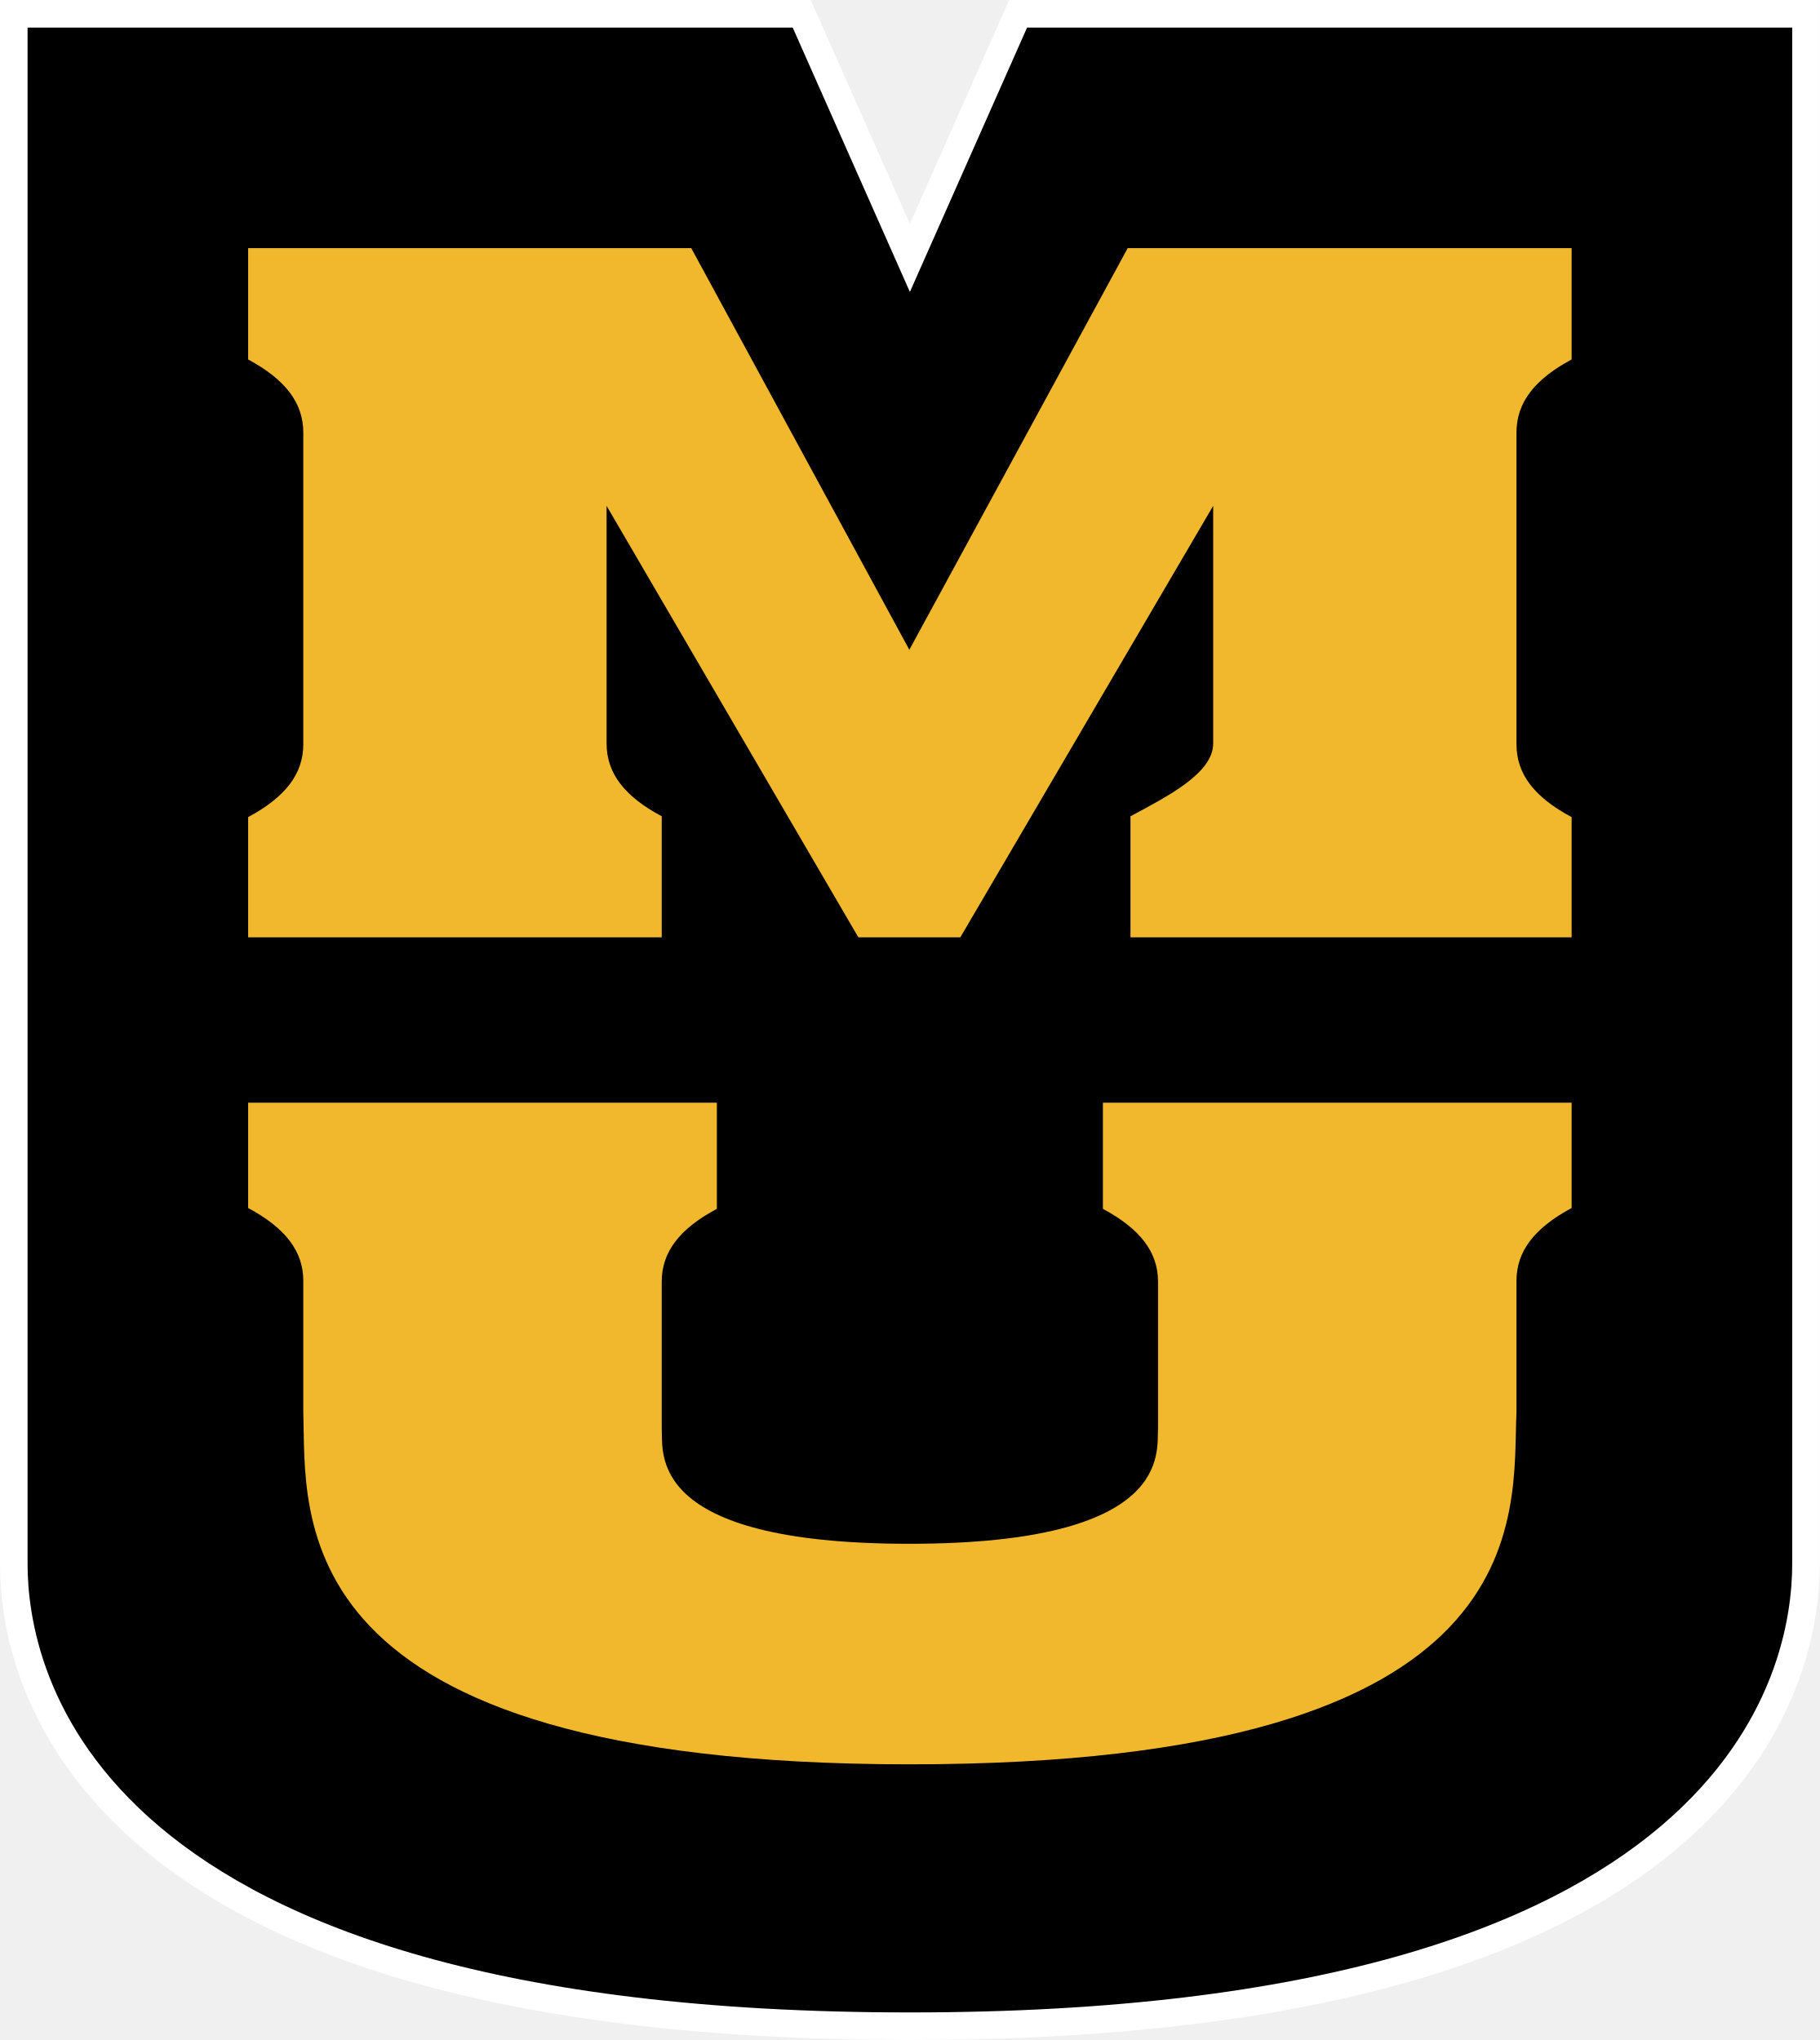
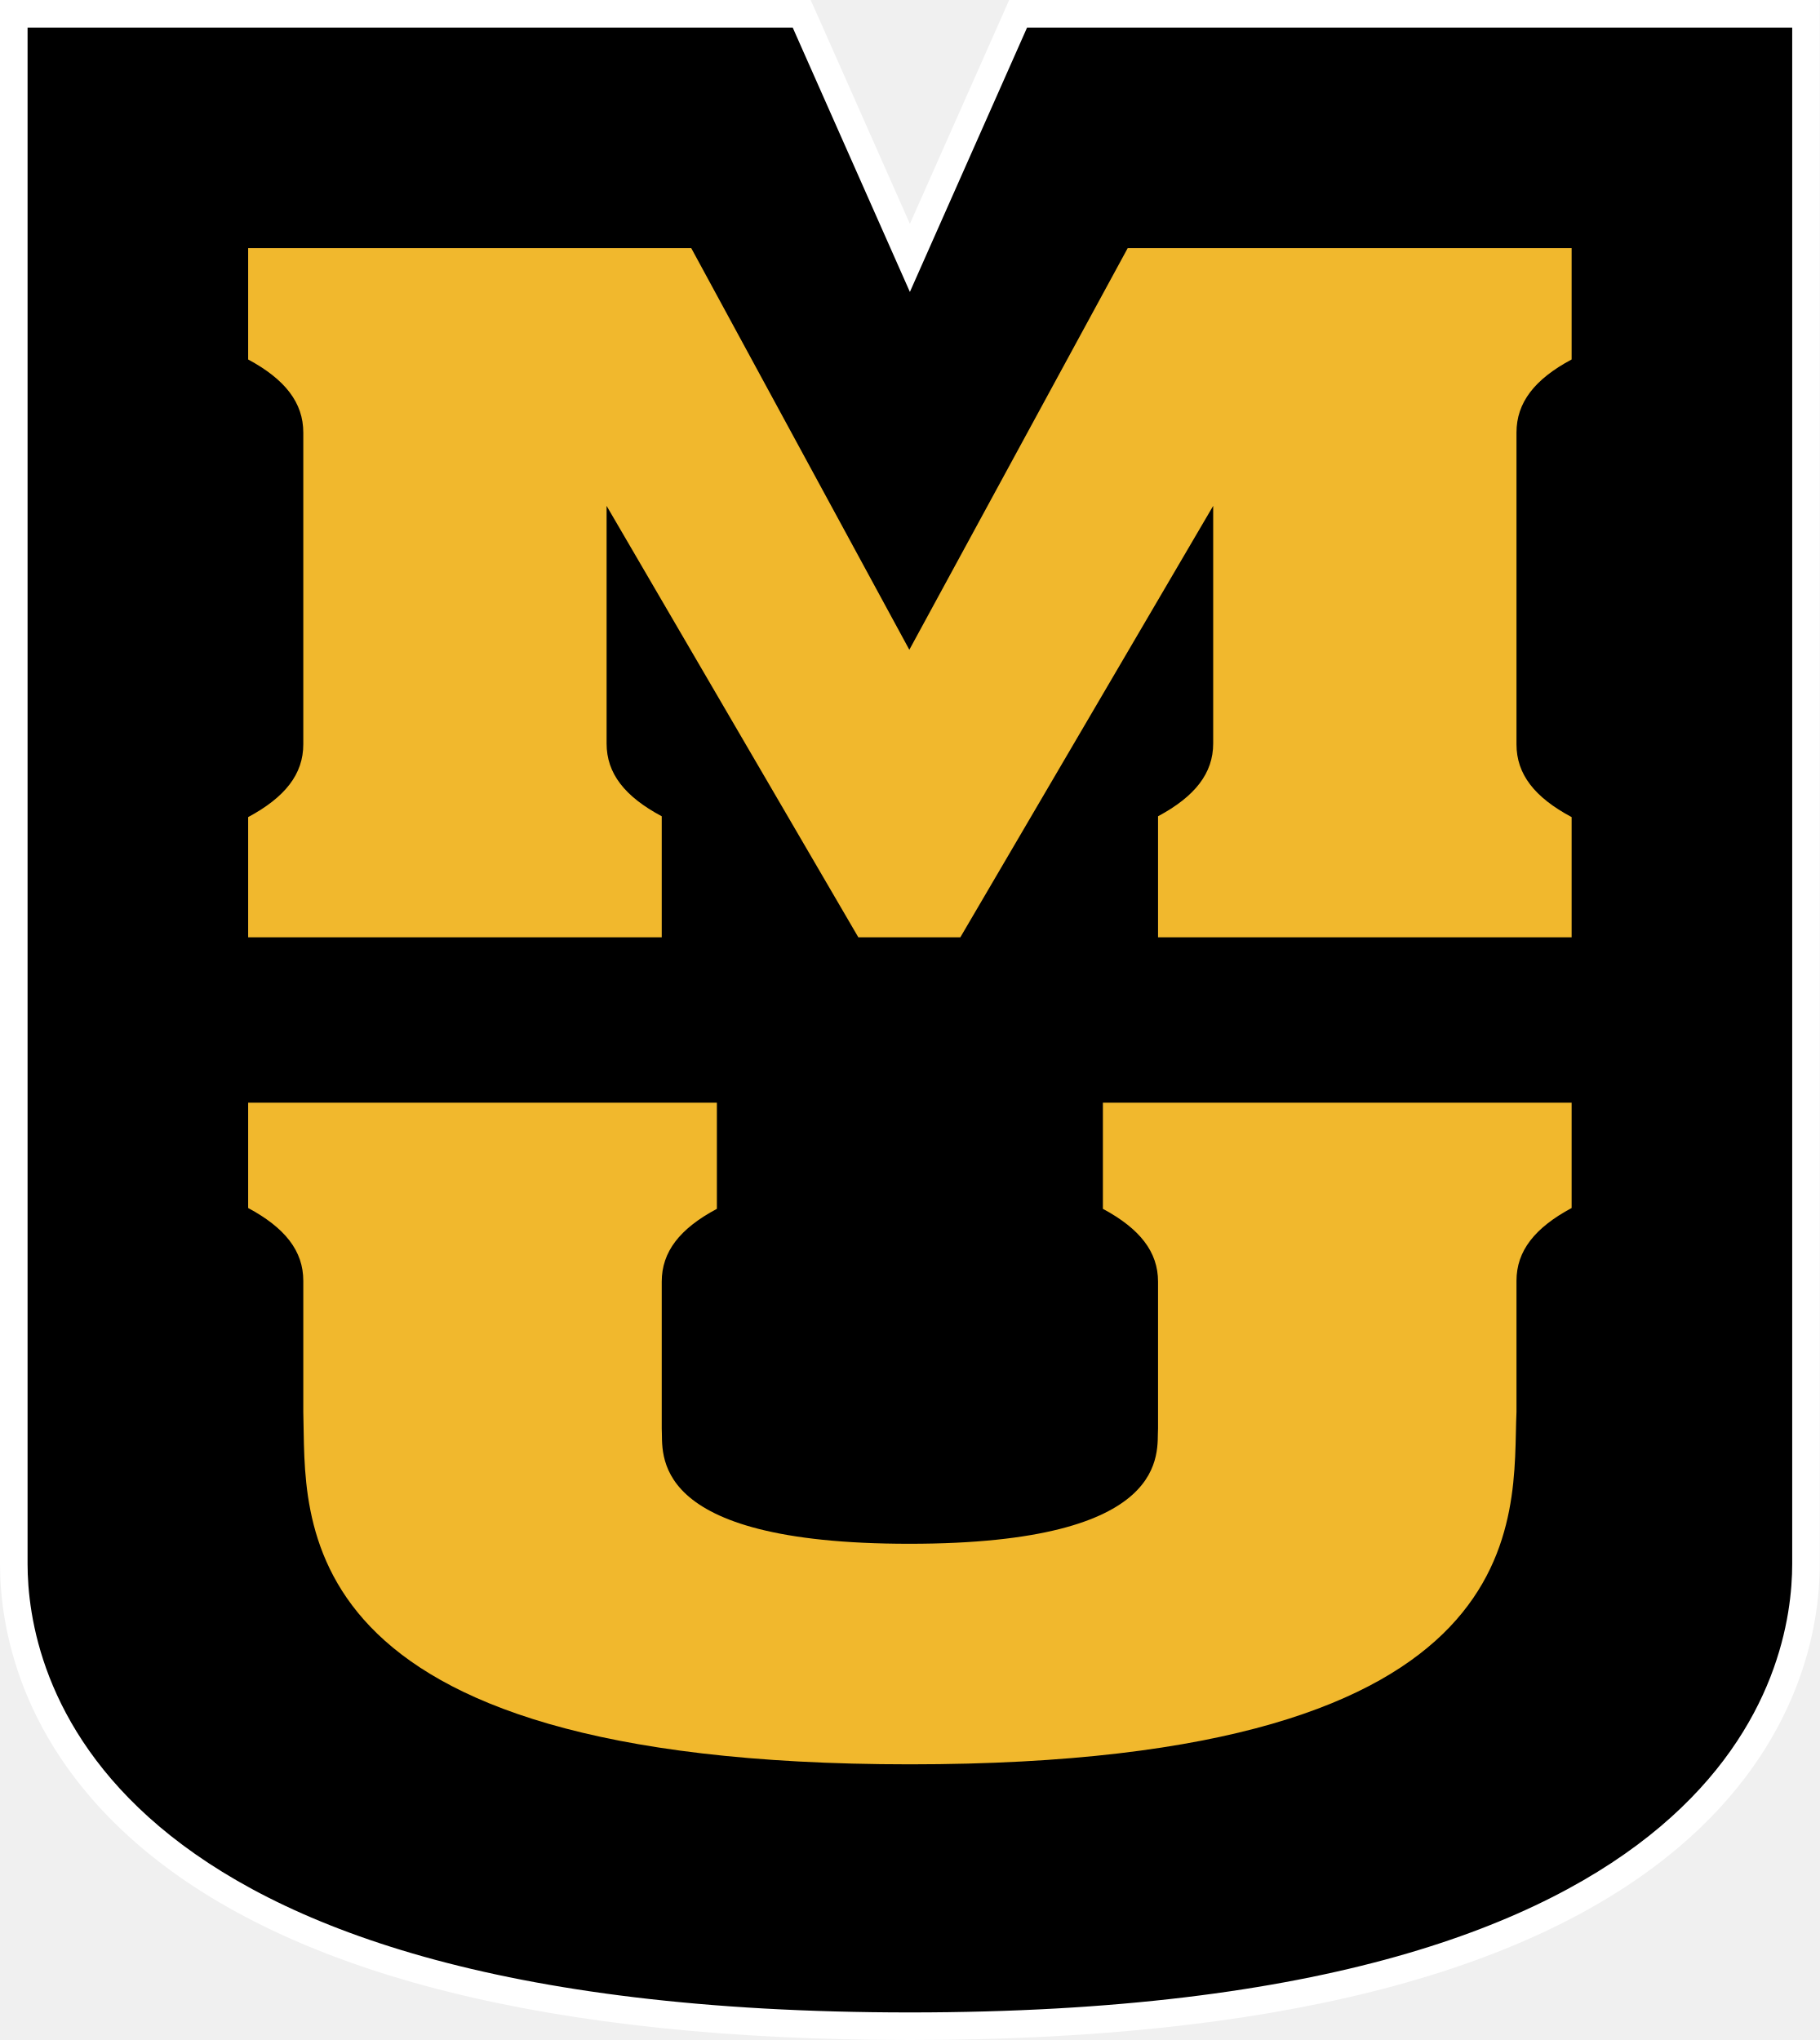
<svg xmlns="http://www.w3.org/2000/svg" version="1.0" id="default" x="0px" y="0px" width="66px" height="74px" viewBox="0 0 66 74" enable-background="new 0 0 66 74" xml:space="preserve">
  <g>
    <path d="M33,73.5c-12.9,0-22.16-2.31-27.54-6.86c-4.31-3.65-4.96-7.78-4.96-9.91V0.5h28.58L33,9.35l3.92-8.85H65.5v56.23   C65.5,60.66,63.16,73.5,33,73.5z" />
    <path fill="#FFFFFF" d="M65,1v55.73C65,60.44,62.92,73,33,73S1,60.44,1,56.73V1h27.75L33,10.59L37.25,1H65 M66,0h-1H37.25H36.6   l-0.26,0.59L33,8.12l-3.33-7.52L29.4,0h-0.65H1H0v1v55.73c0,2.22,0.67,6.51,5.13,10.29C10.61,71.65,19.98,74,33,74   s22.39-2.35,27.87-6.98C65.33,63.24,66,58.95,66,56.73V1V0L66,0z" />
  </g>
  <path fill="#F1B82D" d="M42,51.82v-5.33c0-1.08-0.66-1.92-2-2.64V40l0,0h17v3.82c-1.34,0.72-2,1.56-2,2.64v4.76  C54.83,54.96,56.06,64,33,64c-22.96,0-21.88-9.04-22-12.78v-4.76c0-1.08-0.66-1.92-2-2.64V40h17l0,0v3.85c-1.35,0.72-2,1.56-2,2.64  v5.33c0.06,0.84-0.63,4.18,8.98,4.18S41.94,52.65,42,51.82z" />
-   <path fill="#F1B82D" d="M32.98,23.57L40.9,9H57v4.04c-1.35,0.72-2,1.57-2,2.65V27c0,1.08,0.65,1.92,2,2.64V34H41v-4.39  c1.34-0.72,3-1.56,3-2.64v-8.62L34.83,34h-3.7L22,18.35v8.62c0,1.08,0.65,1.92,2,2.64V34H9v-4.36c1.34-0.72,2-1.56,2-2.64V15.69  c0-1.08-0.66-1.93-2-2.65V9h16.07L32.98,23.57" />
+   <path fill="#F1B82D" d="M32.98,23.57L40.9,9H57v4.04c-1.35,0.72-2,1.57-2,2.65V27c0,1.08,0.65,1.92,2,2.64V34H42v-4.39  c1.34-0.72,2-1.56,2-2.64v-8.62L34.83,34h-3.7L22,18.35v8.62c0,1.08,0.65,1.92,2,2.64V34H9v-4.36c1.34-0.72,2-1.56,2-2.64V15.69  c0-1.08-0.66-1.93-2-2.65V9h16.07L32.98,23.57" />
  <g>
</g>
  <g>
</g>
  <g>
</g>
  <g>
</g>
  <g>
</g>
  <g>
</g>
  <g>
</g>
  <g>
</g>
  <g>
</g>
  <g>
</g>
  <g>
</g>
  <g>
</g>
  <g>
</g>
  <g>
</g>
  <g>
</g>
</svg>
